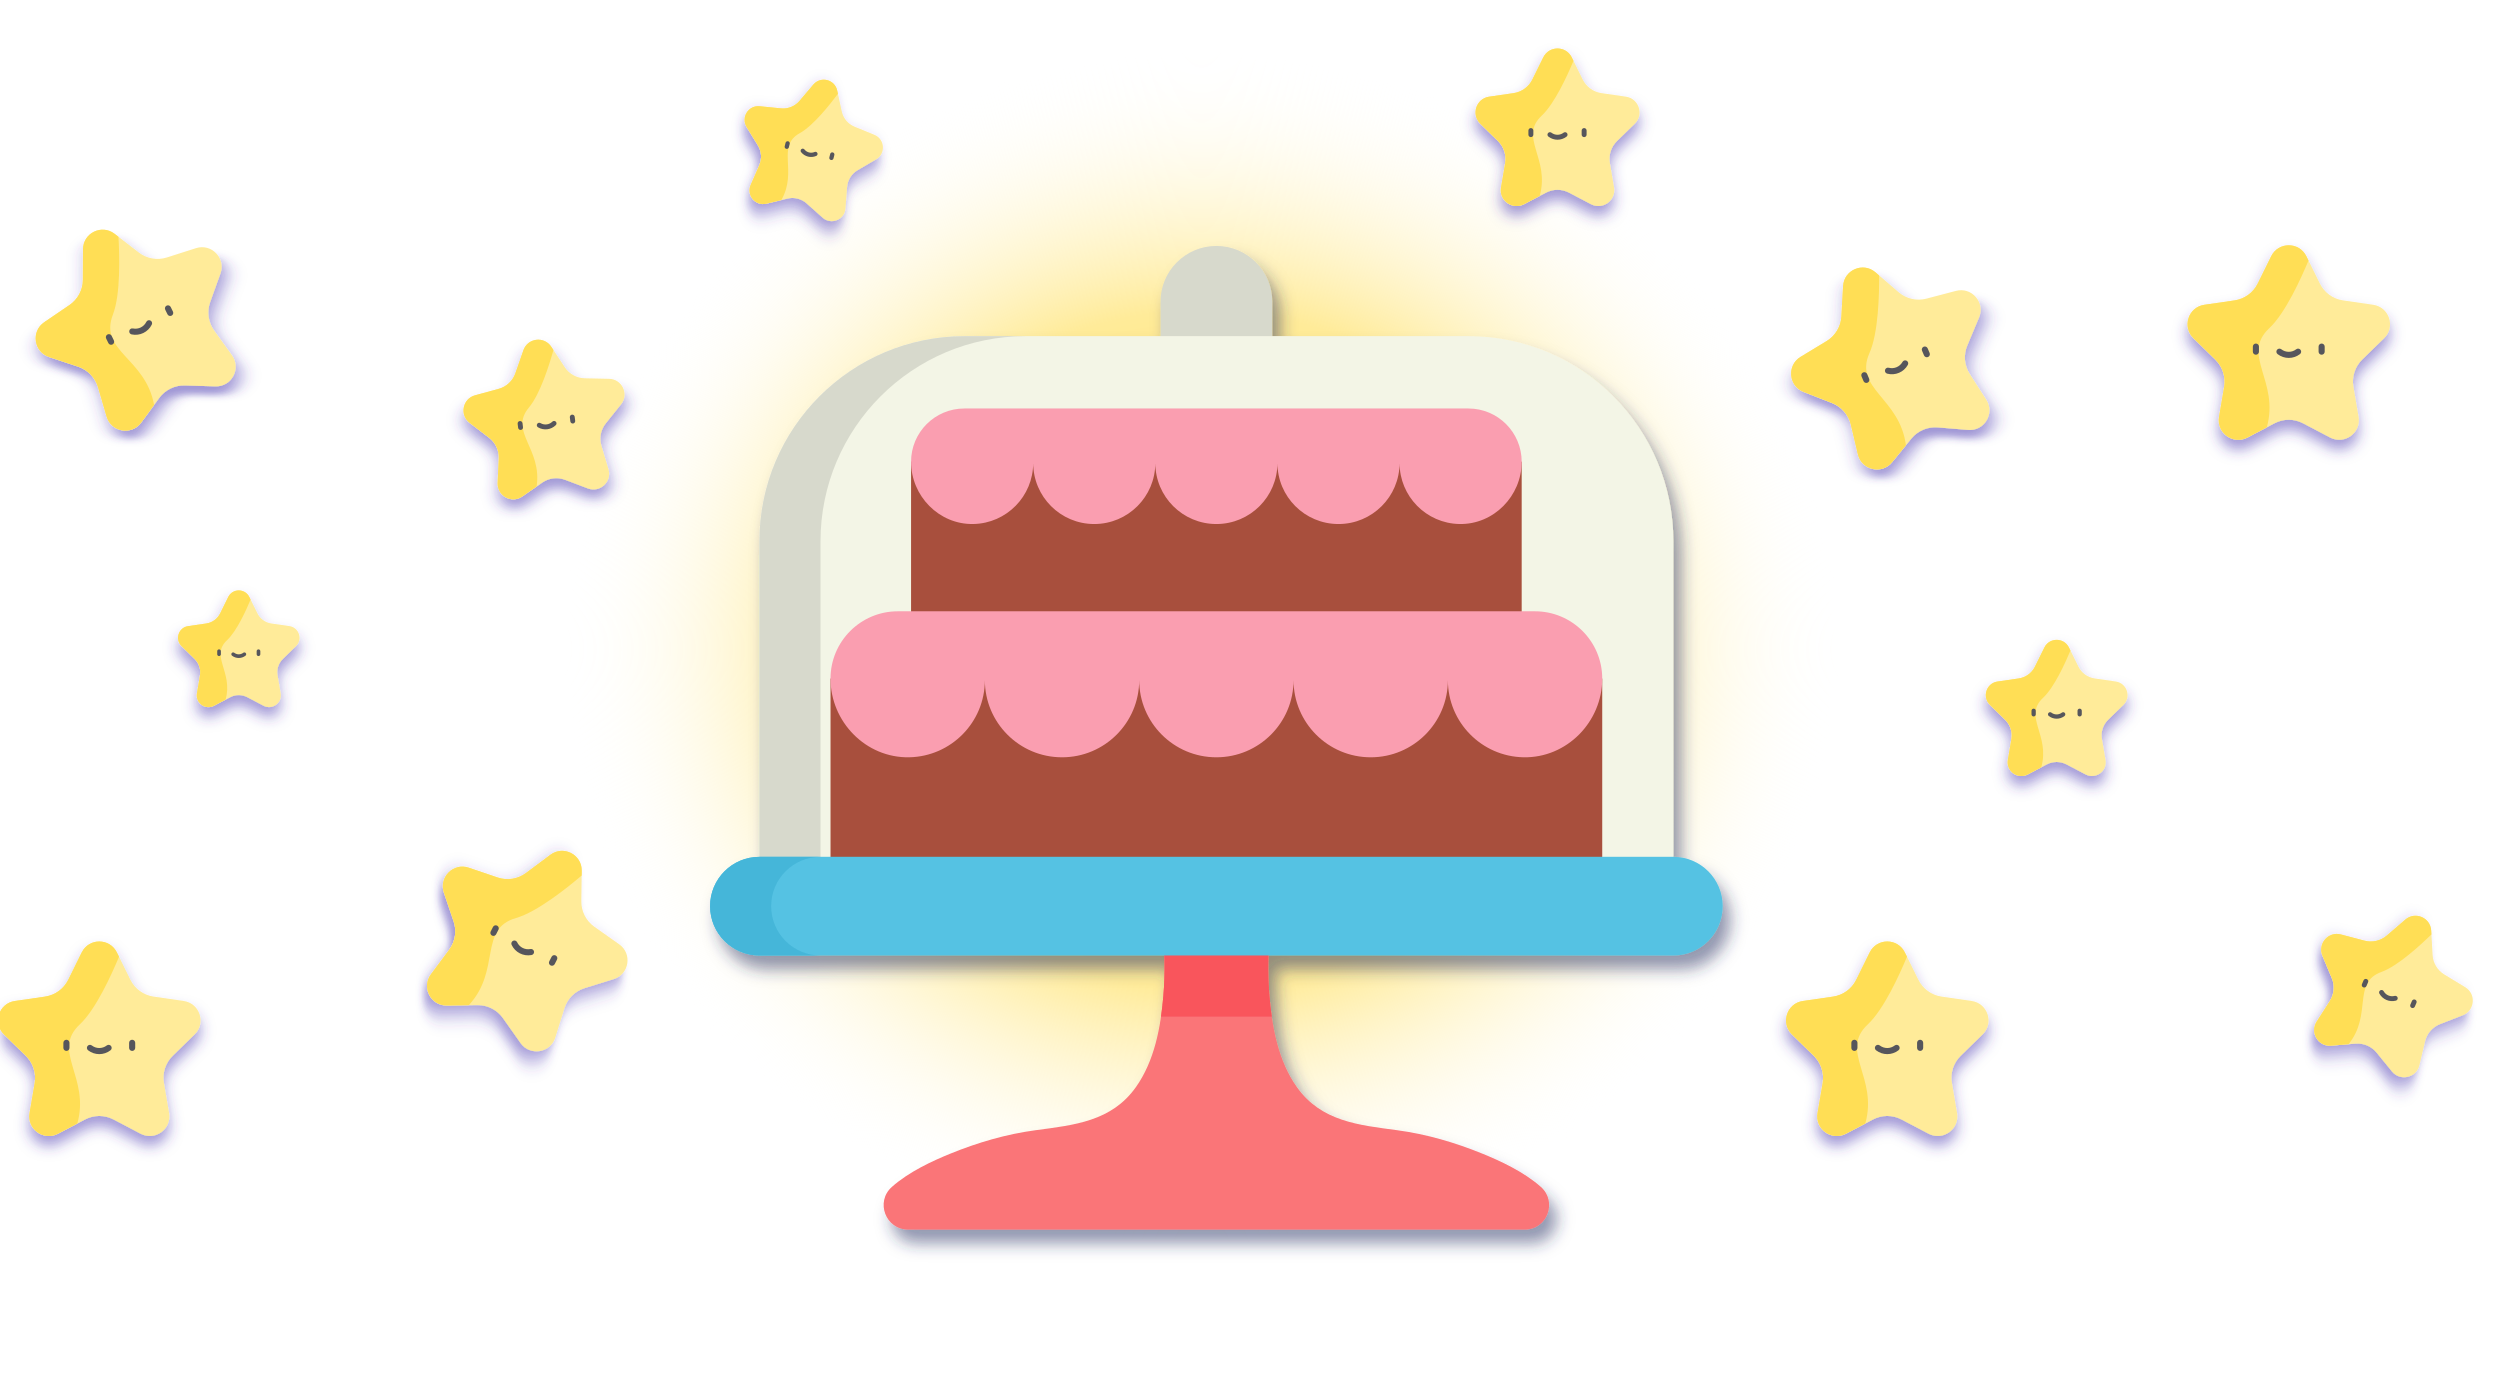
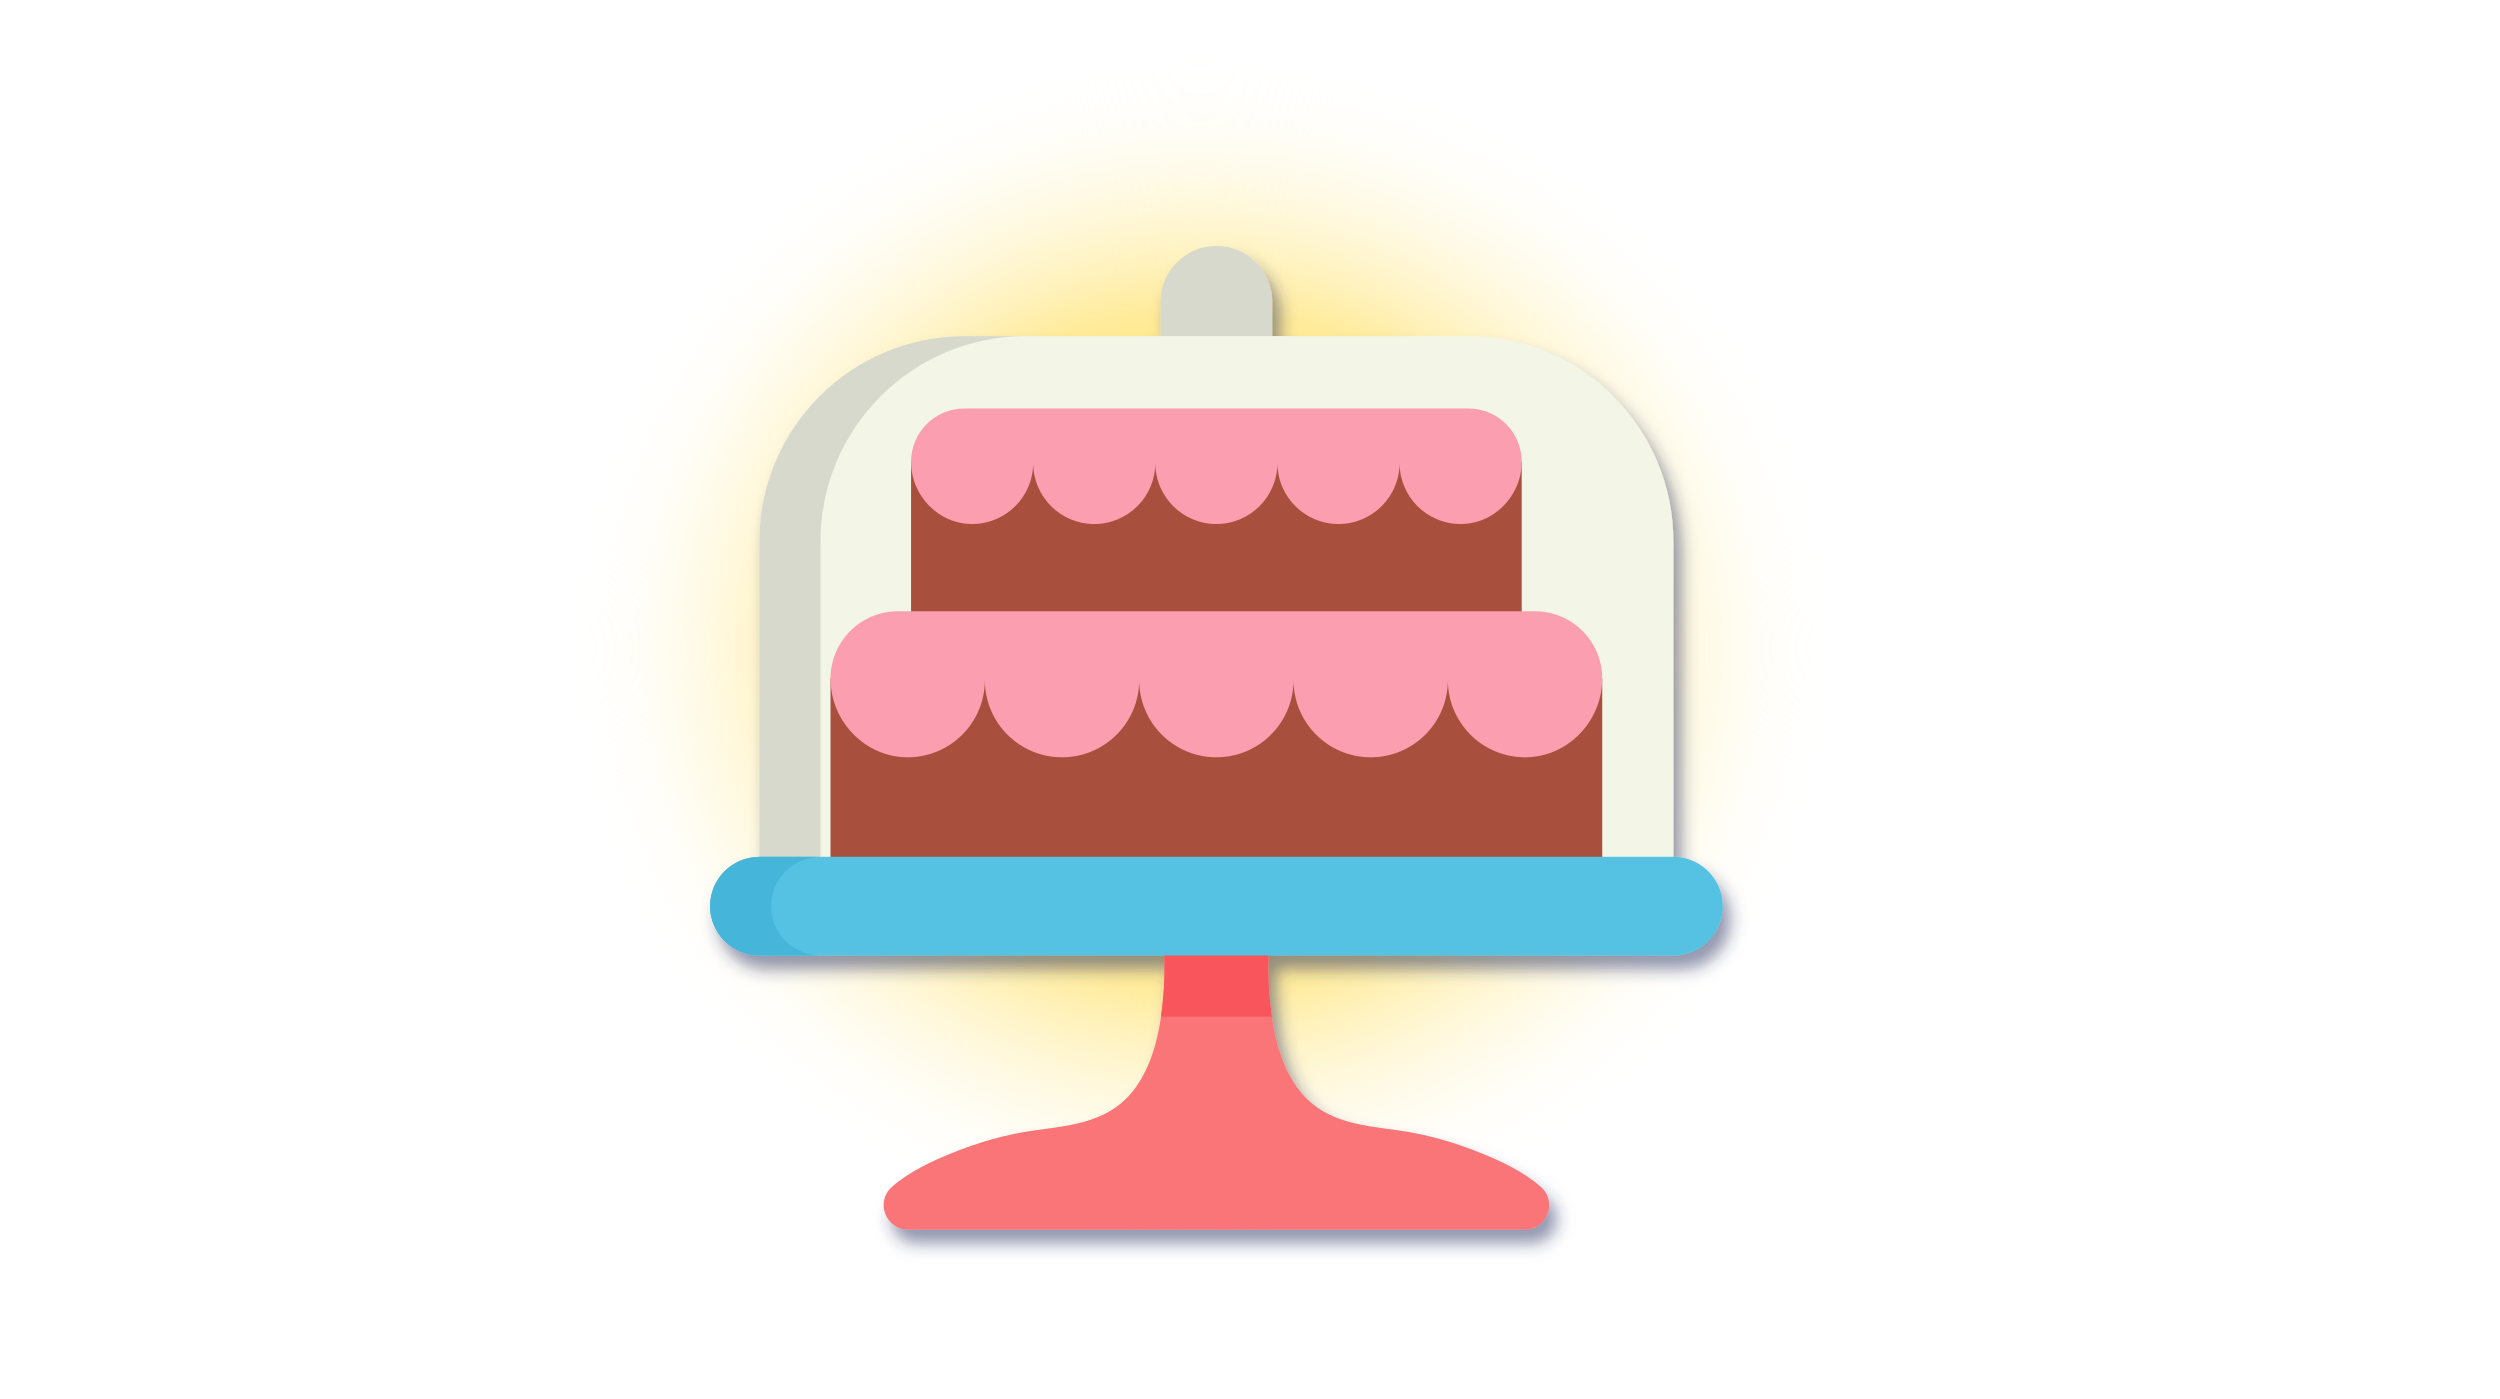
<svg xmlns="http://www.w3.org/2000/svg" width="1264px" height="707px" viewBox="0 0 1264 707" version="1.1">
  <defs>
    <radialGradient cx="50%" cy="46.346%" fx="50%" fy="46.346%" r="42.923%" gradientTransform="translate(0.5,0.463457),rotate(-90),scale(1,1.073016),translate(-0.5,-0.463457)" id="radialGradient-1">
      <stop stop-color="#FFDE55" offset="0%" />
      <stop stop-color="#FFEB99" offset="56.606%" />
      <stop stop-color="#FFFFFF" stop-opacity="0" offset="100%" />
    </radialGradient>
    <filter x="-5.8%" y="-5.9%" width="111.5%" height="111.8%" filterUnits="objectBoundingBox" id="filter-2">
      <feOffset dx="4" dy="7" in="SourceAlpha" result="shadowOffsetOuter1" />
      <feGaussianBlur stdDeviation="4" in="shadowOffsetOuter1" result="shadowBlurOuter1" />
      <feColorMatrix values="0 0 0 0 0.021   0 0 0 0 0.03   0 0 0 0 0.124  0 0 0 0.5 0" type="matrix" in="shadowBlurOuter1" result="shadowMatrixOuter1" />
-       <feMerge>
-         <feMergeNode in="shadowMatrixOuter1" />
-         <feMergeNode in="SourceGraphic" />
-       </feMerge>
-     </filter>
-     <filter x="-22.3%" y="-23.2%" width="144.7%" height="146.5%" filterUnits="objectBoundingBox" id="filter-3">
-       <feOffset dx="0" dy="5" in="SourceAlpha" result="shadowOffsetOuter1" />
-       <feGaussianBlur stdDeviation="3.5" in="shadowOffsetOuter1" result="shadowBlurOuter1" />
-       <feColorMatrix values="0 0 0 0 0.06   0 0 0 0 0.033   0 0 0 0 0.422  0 0 0 0.5 0" type="matrix" in="shadowBlurOuter1" result="shadowMatrixOuter1" />
-       <feMerge>
-         <feMergeNode in="shadowMatrixOuter1" />
-         <feMergeNode in="SourceGraphic" />
-       </feMerge>
-     </filter>
-     <filter x="-28.0%" y="-29.1%" width="156.1%" height="158.2%" filterUnits="objectBoundingBox" id="filter-4">
-       <feOffset dx="0" dy="5" in="SourceAlpha" result="shadowOffsetOuter1" />
-       <feGaussianBlur stdDeviation="3.5" in="shadowOffsetOuter1" result="shadowBlurOuter1" />
-       <feColorMatrix values="0 0 0 0 0.06   0 0 0 0 0.033   0 0 0 0 0.422  0 0 0 0.5 0" type="matrix" in="shadowBlurOuter1" result="shadowMatrixOuter1" />
-       <feMerge>
-         <feMergeNode in="shadowMatrixOuter1" />
-         <feMergeNode in="SourceGraphic" />
-       </feMerge>
-     </filter>
-     <filter x="-22.3%" y="-23.2%" width="144.7%" height="146.5%" filterUnits="objectBoundingBox" id="filter-5">
-       <feOffset dx="0" dy="5" in="SourceAlpha" result="shadowOffsetOuter1" />
-       <feGaussianBlur stdDeviation="3.5" in="shadowOffsetOuter1" result="shadowBlurOuter1" />
-       <feColorMatrix values="0 0 0 0 0.06   0 0 0 0 0.033   0 0 0 0 0.422  0 0 0 0.5 0" type="matrix" in="shadowBlurOuter1" result="shadowMatrixOuter1" />
-       <feMerge>
-         <feMergeNode in="shadowMatrixOuter1" />
-         <feMergeNode in="SourceGraphic" />
-       </feMerge>
-     </filter>
-     <filter x="-31.9%" y="-33.3%" width="163.9%" height="166.7%" filterUnits="objectBoundingBox" id="filter-6">
-       <feOffset dx="0" dy="5" in="SourceAlpha" result="shadowOffsetOuter1" />
-       <feGaussianBlur stdDeviation="3.5" in="shadowOffsetOuter1" result="shadowBlurOuter1" />
-       <feColorMatrix values="0 0 0 0 0.06   0 0 0 0 0.033   0 0 0 0 0.422  0 0 0 0.5 0" type="matrix" in="shadowBlurOuter1" result="shadowMatrixOuter1" />
-       <feMerge>
-         <feMergeNode in="shadowMatrixOuter1" />
-         <feMergeNode in="SourceGraphic" />
-       </feMerge>
-     </filter>
-     <filter x="-22.3%" y="-23.2%" width="144.7%" height="146.5%" filterUnits="objectBoundingBox" id="filter-7">
-       <feOffset dx="0" dy="5" in="SourceAlpha" result="shadowOffsetOuter1" />
-       <feGaussianBlur stdDeviation="3.5" in="shadowOffsetOuter1" result="shadowBlurOuter1" />
-       <feColorMatrix values="0 0 0 0 0.06   0 0 0 0 0.033   0 0 0 0 0.422  0 0 0 0.5 0" type="matrix" in="shadowBlurOuter1" result="shadowMatrixOuter1" />
-       <feMerge>
-         <feMergeNode in="shadowMatrixOuter1" />
-         <feMergeNode in="SourceGraphic" />
-       </feMerge>
-     </filter>
-     <filter x="-22.3%" y="-23.2%" width="144.7%" height="146.5%" filterUnits="objectBoundingBox" id="filter-8">
-       <feOffset dx="0" dy="5" in="SourceAlpha" result="shadowOffsetOuter1" />
-       <feGaussianBlur stdDeviation="3.5" in="shadowOffsetOuter1" result="shadowBlurOuter1" />
-       <feColorMatrix values="0 0 0 0 0.06   0 0 0 0 0.033   0 0 0 0 0.422  0 0 0 0.5 0" type="matrix" in="shadowBlurOuter1" result="shadowMatrixOuter1" />
-       <feMerge>
-         <feMergeNode in="shadowMatrixOuter1" />
-         <feMergeNode in="SourceGraphic" />
-       </feMerge>
-     </filter>
-     <filter x="-31.9%" y="-33.3%" width="163.9%" height="166.7%" filterUnits="objectBoundingBox" id="filter-9">
-       <feOffset dx="0" dy="5" in="SourceAlpha" result="shadowOffsetOuter1" />
-       <feGaussianBlur stdDeviation="3.5" in="shadowOffsetOuter1" result="shadowBlurOuter1" />
-       <feColorMatrix values="0 0 0 0 0.06   0 0 0 0 0.033   0 0 0 0 0.422  0 0 0 0.5 0" type="matrix" in="shadowBlurOuter1" result="shadowMatrixOuter1" />
-       <feMerge>
-         <feMergeNode in="shadowMatrixOuter1" />
-         <feMergeNode in="SourceGraphic" />
-       </feMerge>
-     </filter>
-     <filter x="-37.1%" y="-38.3%" width="174.2%" height="176.7%" filterUnits="objectBoundingBox" id="filter-10">
-       <feOffset dx="0" dy="5" in="SourceAlpha" result="shadowOffsetOuter1" />
-       <feGaussianBlur stdDeviation="3.5" in="shadowOffsetOuter1" result="shadowBlurOuter1" />
-       <feColorMatrix values="0 0 0 0 0.06   0 0 0 0 0.033   0 0 0 0 0.422  0 0 0 0.5 0" type="matrix" in="shadowBlurOuter1" result="shadowMatrixOuter1" />
-       <feMerge>
-         <feMergeNode in="shadowMatrixOuter1" />
-         <feMergeNode in="SourceGraphic" />
-       </feMerge>
-     </filter>
-     <filter x="-28.0%" y="-29.1%" width="156.1%" height="158.2%" filterUnits="objectBoundingBox" id="filter-11">
-       <feOffset dx="0" dy="5" in="SourceAlpha" result="shadowOffsetOuter1" />
-       <feGaussianBlur stdDeviation="3.5" in="shadowOffsetOuter1" result="shadowBlurOuter1" />
-       <feColorMatrix values="0 0 0 0 0.06   0 0 0 0 0.033   0 0 0 0 0.422  0 0 0 0.5 0" type="matrix" in="shadowBlurOuter1" result="shadowMatrixOuter1" />
-       <feMerge>
-         <feMergeNode in="shadowMatrixOuter1" />
-         <feMergeNode in="SourceGraphic" />
-       </feMerge>
-     </filter>
-     <filter x="-22.3%" y="-23.2%" width="144.7%" height="146.5%" filterUnits="objectBoundingBox" id="filter-12">
-       <feOffset dx="0" dy="5" in="SourceAlpha" result="shadowOffsetOuter1" />
-       <feGaussianBlur stdDeviation="3.5" in="shadowOffsetOuter1" result="shadowBlurOuter1" />
-       <feColorMatrix values="0 0 0 0 0.06   0 0 0 0 0.033   0 0 0 0 0.422  0 0 0 0.5 0" type="matrix" in="shadowBlurOuter1" result="shadowMatrixOuter1" />
-       <feMerge>
-         <feMergeNode in="shadowMatrixOuter1" />
-         <feMergeNode in="SourceGraphic" />
-       </feMerge>
-     </filter>
-     <filter x="-27.7%" y="-28.8%" width="155.4%" height="157.5%" filterUnits="objectBoundingBox" id="filter-13">
-       <feOffset dx="0" dy="5" in="SourceAlpha" result="shadowOffsetOuter1" />
-       <feGaussianBlur stdDeviation="3.5" in="shadowOffsetOuter1" result="shadowBlurOuter1" />
-       <feColorMatrix values="0 0 0 0 0.06   0 0 0 0 0.033   0 0 0 0 0.422  0 0 0 0.5 0" type="matrix" in="shadowBlurOuter1" result="shadowMatrixOuter1" />
-       <feMerge>
-         <feMergeNode in="shadowMatrixOuter1" />
-         <feMergeNode in="SourceGraphic" />
-       </feMerge>
-     </filter>
-     <filter x="-22.3%" y="-23.2%" width="144.7%" height="146.5%" filterUnits="objectBoundingBox" id="filter-14">
-       <feOffset dx="0" dy="5" in="SourceAlpha" result="shadowOffsetOuter1" />
-       <feGaussianBlur stdDeviation="3.5" in="shadowOffsetOuter1" result="shadowBlurOuter1" />
-       <feColorMatrix values="0 0 0 0 0.06   0 0 0 0 0.033   0 0 0 0 0.422  0 0 0 0.5 0" type="matrix" in="shadowBlurOuter1" result="shadowMatrixOuter1" />
      <feMerge>
        <feMergeNode in="shadowMatrixOuter1" />
        <feMergeNode in="SourceGraphic" />
      </feMerge>
    </filter>
  </defs>
  <g id="Page-1" stroke="none" stroke-width="1" fill="none" fill-rule="evenodd">
    <g id="winner-3" transform="translate(-1, 0.5)">
      <circle id="Oval" fill="url(#radialGradient-1)" cx="608.5" cy="353.5" r="353.5" />
      <g id="021-cake" filter="url(#filter-2)" transform="translate(360, 123.5)" fill-rule="nonzero">
        <path d="M256,0.347 C240.39,0.347 227.736,13.002 227.736,28.611 L227.736,64.799 L284.264,64.799 L284.264,28.611 C284.264,13.002 271.61,0.347 256,0.347 Z" id="Path" fill="#D7D9CC" />
        <path d="M383.269,45.955 L128.731,45.955 C71.409,45.955 24.939,92.424 24.939,149.747 L24.939,309.215 L60.91,334.156 L451.088,334.156 L487.059,309.215 L487.059,149.747 C487.059,92.425 440.591,45.955 383.269,45.955 Z" id="Path" fill="#F3F5E6" />
        <path d="M55.846,149.747 C55.846,92.425 102.315,45.956 159.638,45.956 L128.733,45.956 C71.411,45.956 24.941,92.424 24.941,149.747 L24.941,309.215 L60.912,334.155 L91.817,334.155 L55.846,309.215 L55.846,149.747 Z" id="Path" fill="#D7D9CC" />
        <path d="M420.084,476.115 C411.41,468.397 399.451,462.937 390.687,459.359 C376.754,453.67 362.229,449.412 347.303,447.418 C327.84,444.819 309.032,442.954 296.781,425.769 C287.288,412.453 284.149,395.386 282.806,379.414 C280.909,356.868 283.809,334.158 287.778,311.987 L224.226,311.987 C228.194,334.159 231.094,356.869 229.198,379.414 C227.855,395.386 224.715,412.453 215.223,425.769 C202.972,442.954 184.164,444.819 164.701,447.418 C149.774,449.411 135.25,453.67 121.316,459.359 C112.552,462.937 100.593,468.397 91.919,476.115 C83.454,483.647 88.788,497.653 100.119,497.653 L411.887,497.653 C423.215,497.653 428.549,483.646 420.084,476.115 Z" id="Path" fill="#FA7578" />
        <polygon id="Path" fill="#A8503C" points="101.634 109.465 101.634 218.321 410.366 218.321 410.366 109.465 369.583 98.323 135.401 98.323" />
        <path d="M383.435,82.535 L128.565,82.535 C113.691,82.535 101.634,94.592 101.634,109.466 L101.634,109.466 C101.634,126.777 115.801,141.275 133.109,140.943 C149.882,140.623 163.38,126.925 163.38,110.076 C163.38,127.127 177.202,140.949 194.253,140.949 C211.304,140.949 225.126,127.127 225.126,110.076 C225.126,127.127 238.948,140.949 255.999,140.949 C273.05,140.949 286.873,127.127 286.873,110.076 C286.873,127.127 300.695,140.949 317.747,140.949 C334.798,140.949 348.62,127.127 348.62,110.076 C348.62,126.926 362.118,140.623 378.891,140.943 C396.199,141.274 410.366,126.777 410.366,109.466 L410.366,109.466 C410.366,94.592 398.309,82.535 383.435,82.535 Z" id="Path" fill="#FA9EB0" />
        <polygon id="Path" fill="#A8503C" points="60.912 219.102 60.912 334.155 451.088 334.155 451.088 219.102 399.545 205.02 103.587 205.02" />
        <path d="M417.054,185.067 L94.946,185.067 C76.149,185.067 60.911,200.305 60.911,219.102 L60.911,219.102 C60.911,240.98 78.816,259.302 100.689,258.883 C121.887,258.477 138.946,241.167 138.946,219.872 C138.946,241.421 156.415,258.89 177.964,258.89 C199.513,258.89 216.982,241.421 216.982,219.872 C216.982,241.421 234.451,258.89 256,258.89 C277.549,258.89 295.018,241.421 295.018,219.872 C295.018,241.421 312.487,258.89 334.036,258.89 C355.585,258.89 373.054,241.421 373.054,219.872 C373.054,241.167 390.113,258.477 411.311,258.883 C433.185,259.301 451.089,240.979 451.089,219.102 L451.089,219.102 C451.089,200.305 435.851,185.067 417.054,185.067 Z" id="Path" fill="#FA9EB0" />
        <path d="M224.224,311.986 C228.192,334.158 231.092,356.868 229.196,379.413 C228.902,382.907 228.514,386.452 228.001,390 L284,390 C283.487,386.452 283.099,382.906 282.805,379.413 C280.908,356.867 283.808,334.157 287.777,311.986 L224.224,311.986 Z" id="Path" fill="#F9545B" />
        <path d="M487.059,309.215 L24.941,309.215 C11.166,309.215 0,320.381 0,334.155 L0,334.155 C0,347.93 11.166,359.096 24.941,359.096 L487.06,359.096 C500.835,359.096 512.001,347.93 512.001,334.155 L512.001,334.155 C512.001,320.381 500.834,309.215 487.059,309.215 Z" id="Path" fill="#55C2E3" />
        <path d="M30.905,334.155 L30.905,334.155 C30.905,320.38 42.071,309.215 55.846,309.215 L24.941,309.215 C11.166,309.215 0,320.381 0,334.155 L0,334.155 C0,347.93 11.166,359.096 24.941,359.096 L55.846,359.096 C42.072,359.095 30.905,347.929 30.905,334.155 Z" id="Path" fill="#45B6D9" />
      </g>
-       <g id="Group-2" transform="translate(0, 24)" fill-rule="nonzero">
-         <g id="star" filter="url(#filter-3)" transform="translate(267.5, 451) rotate(27) translate(-267.5, -451) translate(216, 401.5)">
-           <path d="M60.093,5.528 L66.923,19.367 C69.188,23.955 73.563,27.134 78.627,27.87 L93.898,30.089 C102.033,31.271 105.28,41.267 99.395,47.005 L88.344,57.777 C84.68,61.348 83.009,66.492 83.873,71.534 L86.482,86.745 C87.872,94.846 79.369,101.024 72.093,97.199 L58.434,90.018 C53.905,87.637 48.495,87.637 43.968,90.018 L30.308,97.199 C23.032,101.024 14.529,94.846 15.919,86.745 L18.527,71.534 C19.392,66.492 17.72,61.348 14.057,57.777 L3.006,47.005 C-2.88,41.267 0.368,31.271 8.502,30.089 L23.774,27.87 C28.837,27.134 33.213,23.955 35.477,19.367 L42.307,5.528 C45.945,-1.842 56.455,-1.842 60.093,5.528 Z" id="Path" fill="#FFEB99" />
-           <path d="M41.377,41.906 C49.488,34.355 57.565,16.419 61.174,7.718 L60.093,5.528 C56.455,-1.842 45.945,-1.842 42.307,5.528 L35.477,19.367 C33.213,23.955 28.837,27.134 23.774,27.87 L8.502,30.089 C0.368,31.271 -2.88,41.267 3.005,47.005 L14.057,57.777 C17.72,61.348 19.391,66.492 18.527,71.534 L15.918,86.745 C14.528,94.846 23.032,101.024 30.307,97.199 L40.096,92.052 C46.666,68.723 26.819,55.46 41.377,41.906 Z" id="Path" fill="#FFDE55" />
-           <g id="Group" transform="translate(33, 49.6)" fill="#57565C">
-             <path d="M34.819,5.752 C33.965,5.752 33.273,5.061 33.273,4.207 L33.273,1.642 C33.273,0.788 33.965,0.097 34.819,0.097 C35.672,0.097 36.364,0.788 36.364,1.642 L36.364,4.207 C36.364,5.061 35.672,5.752 34.819,5.752 Z" id="Path" />
-             <path d="M1.582,5.752 C0.728,5.752 0.037,5.061 0.037,4.207 L0.037,1.642 C0.037,0.788 0.728,0.097 1.582,0.097 C2.436,0.097 3.127,0.788 3.127,1.642 L3.127,4.207 C3.127,5.061 2.436,5.752 1.582,5.752 Z" id="Path" />
-             <path d="M18.2,7.37 C16.2,7.37 14.2,6.723 12.531,5.429 C11.857,4.906 11.734,3.935 12.258,3.261 C12.78,2.586 13.752,2.464 14.426,2.987 C16.648,4.711 19.752,4.711 21.975,2.987 C22.648,2.464 23.62,2.586 24.143,3.261 C24.666,3.935 24.543,4.905 23.869,5.429 C22.2,6.723 20.2,7.37 18.2,7.37 L18.2,7.37 Z" id="Path" />
-           </g>
-         </g>
-         <g id="star" filter="url(#filter-4)" transform="translate(277, 186.5) rotate(-7) translate(-277, -186.5) translate(236, 147)">
-           <path d="M48.074,4.423 L53.539,15.494 C55.35,19.164 58.851,21.707 62.901,22.296 L75.119,24.071 C81.626,25.017 84.224,33.014 79.516,37.604 L70.675,46.221 C67.744,49.078 66.407,53.194 67.099,57.227 L69.186,69.396 C70.297,75.877 63.495,80.819 57.674,77.759 L46.747,72.014 C43.124,70.109 38.796,70.109 35.174,72.014 L24.246,77.759 C18.426,80.819 11.623,75.877 12.735,69.396 L14.822,57.227 C15.514,53.194 14.176,49.078 11.246,46.221 L2.405,37.604 C-2.304,33.014 0.294,25.017 6.802,24.071 L19.019,22.296 C23.069,21.707 26.571,19.164 28.382,15.494 L33.846,4.423 C36.756,-1.474 45.164,-1.474 48.074,4.423 Z" id="Path" fill="#FFEB99" />
-           <path d="M33.102,33.525 C39.591,27.484 46.052,13.135 48.939,6.174 L48.074,4.423 C45.164,-1.474 36.756,-1.474 33.846,4.423 L28.382,15.494 C26.571,19.164 23.069,21.707 19.019,22.296 L6.802,24.071 C0.294,25.017 -2.304,33.014 2.404,37.604 L11.246,46.221 C14.176,49.078 15.513,53.194 14.821,57.227 L12.734,69.396 C11.623,75.877 18.426,80.819 24.246,77.759 L32.077,73.642 C37.333,54.978 21.455,44.368 33.102,33.525 Z" id="Path" fill="#FFDE55" />
-           <g id="Group" transform="translate(26.4, 39.68)" fill="#57565C">
-             <path d="M27.855,4.602 C27.172,4.602 26.619,4.049 26.619,3.366 L26.619,1.314 C26.619,0.631 27.172,0.077 27.855,0.077 C28.538,0.077 29.091,0.631 29.091,1.314 L29.091,3.366 C29.091,4.049 28.538,4.602 27.855,4.602 Z" id="Path" />
-             <path d="M1.266,4.602 C0.583,4.602 0.029,4.049 0.029,3.366 L0.029,1.314 C0.029,0.631 0.583,0.077 1.266,0.077 C1.949,0.077 2.502,0.631 2.502,1.314 L2.502,3.366 C2.502,4.049 1.949,4.602 1.266,4.602 Z" id="Path" />
-             <path d="M14.56,5.896 C12.96,5.896 11.36,5.379 10.025,4.343 C9.486,3.925 9.387,3.148 9.806,2.609 C10.224,2.069 11.001,1.971 11.541,2.389 C13.318,3.769 15.802,3.769 17.58,2.389 C18.119,1.971 18.896,2.069 19.314,2.609 C19.733,3.148 19.634,3.924 19.095,4.343 C17.76,5.379 16.16,5.896 14.56,5.896 L14.56,5.896 Z" id="Path" />
-           </g>
-         </g>
-         <g id="star" filter="url(#filter-5)" transform="translate(904, 451.5)">
-           <path d="M60.093,5.528 L66.923,19.367 C69.188,23.955 73.563,27.134 78.627,27.87 L93.898,30.089 C102.033,31.271 105.28,41.267 99.395,47.005 L88.344,57.777 C84.68,61.348 83.009,66.492 83.873,71.534 L86.482,86.745 C87.872,94.846 79.369,101.024 72.093,97.199 L58.434,90.018 C53.905,87.637 48.495,87.637 43.968,90.018 L30.308,97.199 C23.032,101.024 14.529,94.846 15.919,86.745 L18.527,71.534 C19.392,66.492 17.72,61.348 14.057,57.777 L3.006,47.005 C-2.88,41.267 0.368,31.271 8.502,30.089 L23.774,27.87 C28.837,27.134 33.213,23.955 35.477,19.367 L42.307,5.528 C45.945,-1.842 56.455,-1.842 60.093,5.528 Z" id="Path" fill="#FFEB99" />
-           <path d="M41.377,41.906 C49.488,34.355 57.565,16.419 61.174,7.718 L60.093,5.528 C56.455,-1.842 45.945,-1.842 42.307,5.528 L35.477,19.367 C33.213,23.955 28.837,27.134 23.774,27.87 L8.502,30.089 C0.368,31.271 -2.88,41.267 3.005,47.005 L14.057,57.777 C17.72,61.348 19.391,66.492 18.527,71.534 L15.918,86.745 C14.528,94.846 23.032,101.024 30.307,97.199 L40.096,92.052 C46.666,68.723 26.819,55.46 41.377,41.906 Z" id="Path" fill="#FFDE55" />
-           <g id="Group" transform="translate(33, 49.6)" fill="#57565C">
-             <path d="M34.819,5.752 C33.965,5.752 33.273,5.061 33.273,4.207 L33.273,1.642 C33.273,0.788 33.965,0.097 34.819,0.097 C35.672,0.097 36.364,0.788 36.364,1.642 L36.364,4.207 C36.364,5.061 35.672,5.752 34.819,5.752 Z" id="Path" />
-             <path d="M1.582,5.752 C0.728,5.752 0.037,5.061 0.037,4.207 L0.037,1.642 C0.037,0.788 0.728,0.097 1.582,0.097 C2.436,0.097 3.127,0.788 3.127,1.642 L3.127,4.207 C3.127,5.061 2.436,5.752 1.582,5.752 Z" id="Path" />
-             <path d="M18.2,7.37 C16.2,7.37 14.2,6.723 12.531,5.429 C11.857,4.906 11.734,3.935 12.258,3.261 C12.78,2.586 13.752,2.464 14.426,2.987 C16.648,4.711 19.752,4.711 21.975,2.987 C22.648,2.464 23.62,2.586 24.143,3.261 C24.666,3.935 24.543,4.905 23.869,5.429 C22.2,6.723 20.2,7.37 18.2,7.37 L18.2,7.37 Z" id="Path" />
-           </g>
-         </g>
-         <g id="star" filter="url(#filter-6)" transform="translate(1005, 299)">
-           <path d="M42.065,3.87 L46.846,13.557 C48.431,16.768 51.494,18.994 55.039,19.509 L65.729,21.062 C71.423,21.89 73.696,28.887 69.576,32.903 L61.841,40.444 C59.276,42.943 58.106,46.545 58.711,50.074 L60.537,60.721 C61.51,66.392 55.558,70.717 50.465,68.039 L40.904,63.013 C37.734,61.346 33.947,61.346 30.778,63.013 L21.215,68.039 C16.122,70.717 10.17,66.392 11.143,60.721 L12.969,50.074 C13.575,46.545 12.404,42.943 9.84,40.444 L2.104,32.903 C-2.016,28.887 0.258,21.89 5.952,21.062 L16.642,19.509 C20.186,18.994 23.249,16.768 24.834,13.557 L29.615,3.87 C32.161,-1.29 39.519,-1.29 42.065,3.87 Z" id="Path" fill="#FFEB99" />
-           <path d="M28.964,29.334 C34.642,24.049 40.295,11.493 42.822,5.403 L42.065,3.87 C39.519,-1.29 32.161,-1.29 29.615,3.87 L24.834,13.557 C23.249,16.768 20.186,18.994 16.642,19.509 L5.952,21.062 C0.258,21.89 -2.016,28.887 2.104,32.903 L9.84,40.444 C12.404,42.943 13.574,46.545 12.969,50.074 L11.143,60.721 C10.17,66.392 16.122,70.717 21.215,68.039 L28.067,64.437 C32.666,48.106 18.773,38.822 28.964,29.334 Z" id="Path" fill="#FFDE55" />
-           <g id="Group" transform="translate(23.1, 34.72)" fill="#57565C">
-             <path d="M24.373,4.027 C23.775,4.027 23.291,3.543 23.291,2.945 L23.291,1.15 C23.291,0.552 23.775,0.068 24.373,0.068 C24.97,0.068 25.455,0.552 25.455,1.15 L25.455,2.945 C25.455,3.543 24.97,4.027 24.373,4.027 Z" id="Path" />
-             <path d="M1.107,4.027 C0.51,4.027 0.026,3.543 0.026,2.945 L0.026,1.15 C0.026,0.552 0.51,0.068 1.107,0.068 C1.705,0.068 2.189,0.552 2.189,1.15 L2.189,2.945 C2.189,3.543 1.705,4.027 1.107,4.027 Z" id="Path" />
-             <path d="M12.74,5.159 C11.34,5.159 9.94,4.706 8.772,3.8 C8.3,3.434 8.214,2.755 8.58,2.283 C8.946,1.81 9.626,1.725 10.098,2.091 C11.653,3.298 13.827,3.298 15.383,2.091 C15.854,1.725 16.534,1.81 16.9,2.283 C17.266,2.755 17.18,3.434 16.708,3.8 C15.54,4.706 14.14,5.159 12.74,5.159 L12.74,5.159 Z" id="Path" />
-           </g>
-         </g>
-         <g id="star" filter="url(#filter-7)" transform="translate(1107, 99.5)">
-           <path d="M60.093,5.528 L66.923,19.367 C69.188,23.955 73.563,27.134 78.627,27.87 L93.898,30.089 C102.033,31.271 105.28,41.267 99.395,47.005 L88.344,57.777 C84.68,61.348 83.009,66.492 83.873,71.534 L86.482,86.745 C87.872,94.846 79.369,101.024 72.093,97.199 L58.434,90.018 C53.905,87.637 48.495,87.637 43.968,90.018 L30.308,97.199 C23.032,101.024 14.529,94.846 15.919,86.745 L18.527,71.534 C19.392,66.492 17.72,61.348 14.057,57.777 L3.006,47.005 C-2.88,41.267 0.368,31.271 8.502,30.089 L23.774,27.87 C28.837,27.134 33.213,23.955 35.477,19.367 L42.307,5.528 C45.945,-1.842 56.455,-1.842 60.093,5.528 Z" id="Path" fill="#FFEB99" />
-           <path d="M41.377,41.906 C49.488,34.355 57.565,16.419 61.174,7.718 L60.093,5.528 C56.455,-1.842 45.945,-1.842 42.307,5.528 L35.477,19.367 C33.213,23.955 28.837,27.134 23.774,27.87 L8.502,30.089 C0.368,31.271 -2.88,41.267 3.005,47.005 L14.057,57.777 C17.72,61.348 19.391,66.492 18.527,71.534 L15.918,86.745 C14.528,94.846 23.032,101.024 30.307,97.199 L40.096,92.052 C46.666,68.723 26.819,55.46 41.377,41.906 Z" id="Path" fill="#FFDE55" />
-           <g id="Group" transform="translate(33, 49.6)" fill="#57565C">
-             <path d="M34.819,5.752 C33.965,5.752 33.273,5.061 33.273,4.207 L33.273,1.642 C33.273,0.788 33.965,0.097 34.819,0.097 C35.672,0.097 36.364,0.788 36.364,1.642 L36.364,4.207 C36.364,5.061 35.672,5.752 34.819,5.752 Z" id="Path" />
-             <path d="M1.582,5.752 C0.728,5.752 0.037,5.061 0.037,4.207 L0.037,1.642 C0.037,0.788 0.728,0.097 1.582,0.097 C2.436,0.097 3.127,0.788 3.127,1.642 L3.127,4.207 C3.127,5.061 2.436,5.752 1.582,5.752 Z" id="Path" />
-             <path d="M18.2,7.37 C16.2,7.37 14.2,6.723 12.531,5.429 C11.857,4.906 11.734,3.935 12.258,3.261 C12.78,2.586 13.752,2.464 14.426,2.987 C16.648,4.711 19.752,4.711 21.975,2.987 C22.648,2.464 23.62,2.586 24.143,3.261 C24.666,3.935 24.543,4.905 23.869,5.429 C22.2,6.723 20.2,7.37 18.2,7.37 L18.2,7.37 Z" id="Path" />
-           </g>
-         </g>
-         <g id="star" filter="url(#filter-8)" transform="translate(70.5, 137) rotate(-26) translate(-70.5, -137) translate(19, 87.5)">
-           <path d="M60.093,5.528 L66.923,19.367 C69.188,23.955 73.563,27.134 78.627,27.87 L93.898,30.089 C102.033,31.271 105.28,41.267 99.395,47.005 L88.344,57.777 C84.68,61.348 83.009,66.492 83.873,71.534 L86.482,86.745 C87.872,94.846 79.369,101.024 72.093,97.199 L58.434,90.018 C53.905,87.637 48.495,87.637 43.968,90.018 L30.308,97.199 C23.032,101.024 14.529,94.846 15.919,86.745 L18.527,71.534 C19.392,66.492 17.72,61.348 14.057,57.777 L3.006,47.005 C-2.88,41.267 0.368,31.271 8.502,30.089 L23.774,27.87 C28.837,27.134 33.213,23.955 35.477,19.367 L42.307,5.528 C45.945,-1.842 56.455,-1.842 60.093,5.528 Z" id="Path" fill="#FFEB99" />
-           <path d="M41.377,41.906 C49.488,34.355 57.565,16.419 61.174,7.718 L60.093,5.528 C56.455,-1.842 45.945,-1.842 42.307,5.528 L35.477,19.367 C33.213,23.955 28.837,27.134 23.774,27.87 L8.502,30.089 C0.368,31.271 -2.88,41.267 3.005,47.005 L14.057,57.777 C17.72,61.348 19.391,66.492 18.527,71.534 L15.918,86.745 C14.528,94.846 23.032,101.024 30.307,97.199 L40.096,92.052 C46.666,68.723 26.819,55.46 41.377,41.906 Z" id="Path" fill="#FFDE55" />
-           <g id="Group" transform="translate(33, 49.6)" fill="#57565C">
-             <path d="M34.819,5.752 C33.965,5.752 33.273,5.061 33.273,4.207 L33.273,1.642 C33.273,0.788 33.965,0.097 34.819,0.097 C35.672,0.097 36.364,0.788 36.364,1.642 L36.364,4.207 C36.364,5.061 35.672,5.752 34.819,5.752 Z" id="Path" />
-             <path d="M1.582,5.752 C0.728,5.752 0.037,5.061 0.037,4.207 L0.037,1.642 C0.037,0.788 0.728,0.097 1.582,0.097 C2.436,0.097 3.127,0.788 3.127,1.642 L3.127,4.207 C3.127,5.061 2.436,5.752 1.582,5.752 Z" id="Path" />
-             <path d="M18.2,7.37 C16.2,7.37 14.2,6.723 12.531,5.429 C11.857,4.906 11.734,3.935 12.258,3.261 C12.78,2.586 13.752,2.464 14.426,2.987 C16.648,4.711 19.752,4.711 21.975,2.987 C22.648,2.464 23.62,2.586 24.143,3.261 C24.666,3.935 24.543,4.905 23.869,5.429 C22.2,6.723 20.2,7.37 18.2,7.37 L18.2,7.37 Z" id="Path" />
-           </g>
-         </g>
-         <g id="star" filter="url(#filter-9)" transform="translate(411, 49.5) rotate(14) translate(-411, -49.5) translate(375, 15)">
-           <path d="M42.065,3.87 L46.846,13.557 C48.431,16.768 51.494,18.994 55.039,19.509 L65.729,21.062 C71.423,21.89 73.696,28.887 69.576,32.903 L61.841,40.444 C59.276,42.943 58.106,46.545 58.711,50.074 L60.537,60.721 C61.51,66.392 55.558,70.717 50.465,68.039 L40.904,63.013 C37.734,61.346 33.947,61.346 30.778,63.013 L21.215,68.039 C16.122,70.717 10.17,66.392 11.143,60.721 L12.969,50.074 C13.575,46.545 12.404,42.943 9.84,40.444 L2.104,32.903 C-2.016,28.887 0.258,21.89 5.952,21.062 L16.642,19.509 C20.186,18.994 23.249,16.768 24.834,13.557 L29.615,3.87 C32.161,-1.29 39.519,-1.29 42.065,3.87 Z" id="Path" fill="#FFEB99" />
-           <path d="M28.964,29.334 C34.642,24.049 40.295,11.493 42.822,5.403 L42.065,3.87 C39.519,-1.29 32.161,-1.29 29.615,3.87 L24.834,13.557 C23.249,16.768 20.186,18.994 16.642,19.509 L5.952,21.062 C0.258,21.89 -2.016,28.887 2.104,32.903 L9.84,40.444 C12.404,42.943 13.574,46.545 12.969,50.074 L11.143,60.721 C10.17,66.392 16.122,70.717 21.215,68.039 L28.067,64.437 C32.666,48.106 18.773,38.822 28.964,29.334 Z" id="Path" fill="#FFDE55" />
-           <g id="Group" transform="translate(23.1, 34.72)" fill="#57565C">
-             <path d="M24.373,4.027 C23.775,4.027 23.291,3.543 23.291,2.945 L23.291,1.15 C23.291,0.552 23.775,0.068 24.373,0.068 C24.97,0.068 25.455,0.552 25.455,1.15 L25.455,2.945 C25.455,3.543 24.97,4.027 24.373,4.027 Z" id="Path" />
-             <path d="M1.107,4.027 C0.51,4.027 0.026,3.543 0.026,2.945 L0.026,1.15 C0.026,0.552 0.51,0.068 1.107,0.068 C1.705,0.068 2.189,0.552 2.189,1.15 L2.189,2.945 C2.189,3.543 1.705,4.027 1.107,4.027 Z" id="Path" />
-             <path d="M12.74,5.159 C11.34,5.159 9.94,4.706 8.772,3.8 C8.3,3.434 8.214,2.755 8.58,2.283 C8.946,1.81 9.626,1.725 10.098,2.091 C11.653,3.298 13.827,3.298 15.383,2.091 C15.854,1.725 16.534,1.81 16.9,2.283 C17.266,2.755 17.18,3.434 16.708,3.8 C15.54,4.706 14.14,5.159 12.74,5.159 L12.74,5.159 Z" id="Path" />
-           </g>
-         </g>
-         <g id="star" filter="url(#filter-10)" transform="translate(91, 274)">
-           <path d="M36.056,3.317 L40.154,11.62 C41.513,14.373 44.138,16.281 47.176,16.722 L56.339,18.053 C61.22,18.763 63.168,24.76 59.637,28.203 L53.006,34.666 C50.808,36.809 49.805,39.895 50.324,42.921 L51.889,52.047 C52.723,56.908 47.621,60.615 43.256,58.32 L35.06,54.011 C32.343,52.582 29.097,52.582 26.381,54.011 L18.185,58.32 C13.819,60.615 8.717,56.908 9.551,52.047 L11.116,42.921 C11.635,39.895 10.632,36.809 8.434,34.666 L1.804,28.203 C-1.728,24.76 0.221,18.763 5.101,18.053 L14.265,16.722 C17.302,16.281 19.928,14.373 21.286,11.62 L25.384,3.317 C27.567,-1.105 33.873,-1.105 36.056,3.317 Z" id="Path" fill="#FFEB99" />
-           <path d="M24.826,25.144 C29.693,20.613 34.539,9.851 36.705,4.631 L36.056,3.317 C33.873,-1.105 27.567,-1.105 25.384,3.317 L21.286,11.62 C19.928,14.373 17.302,16.281 14.265,16.722 L5.101,18.053 C0.221,18.763 -1.728,24.76 1.803,28.203 L8.434,34.666 C10.632,36.809 11.635,39.895 11.116,42.921 L9.551,52.047 C8.717,56.908 13.819,60.615 18.184,58.32 L24.058,55.231 C27.999,41.234 16.091,33.276 24.826,25.144 Z" id="Path" fill="#FFDE55" />
-           <g id="Group" transform="translate(19.8, 29.76)" fill="#57565C">
-             <path d="M20.891,3.451 C20.379,3.451 19.964,3.037 19.964,2.524 L19.964,0.985 C19.964,0.473 20.379,0.058 20.891,0.058 C21.403,0.058 21.818,0.473 21.818,0.985 L21.818,2.524 C21.818,3.037 21.403,3.451 20.891,3.451 Z" id="Path" />
-             <path d="M0.949,3.451 C0.437,3.451 0.022,3.037 0.022,2.524 L0.022,0.985 C0.022,0.473 0.437,0.058 0.949,0.058 C1.462,0.058 1.876,0.473 1.876,0.985 L1.876,2.524 C1.876,3.037 1.462,3.451 0.949,3.451 Z" id="Path" />
-             <path d="M10.92,4.422 C9.72,4.422 8.52,4.034 7.519,3.257 C7.114,2.944 7.041,2.361 7.355,1.957 C7.668,1.552 8.251,1.478 8.655,1.792 C9.989,2.827 11.851,2.827 13.185,1.792 C13.589,1.478 14.172,1.552 14.486,1.957 C14.799,2.361 14.726,2.943 14.321,3.257 C13.32,4.034 12.12,4.422 10.92,4.422 L10.92,4.422 Z" id="Path" />
-           </g>
-         </g>
-         <g id="star" filter="url(#filter-11)" transform="translate(1210, 475.5) rotate(23) translate(-1210, -475.5) translate(1169, 436)">
-           <path d="M48.074,4.423 L53.539,15.494 C55.35,19.164 58.851,21.707 62.901,22.296 L75.119,24.071 C81.626,25.017 84.224,33.014 79.516,37.604 L70.675,46.221 C67.744,49.078 66.407,53.194 67.099,57.227 L69.186,69.396 C70.297,75.877 63.495,80.819 57.674,77.759 L46.747,72.014 C43.124,70.109 38.796,70.109 35.174,72.014 L24.246,77.759 C18.426,80.819 11.623,75.877 12.735,69.396 L14.822,57.227 C15.514,53.194 14.176,49.078 11.246,46.221 L2.405,37.604 C-2.304,33.014 0.294,25.017 6.802,24.071 L19.019,22.296 C23.069,21.707 26.571,19.164 28.382,15.494 L33.846,4.423 C36.756,-1.474 45.164,-1.474 48.074,4.423 Z" id="Path" fill="#FFEB99" />
-           <path d="M33.102,33.525 C39.591,27.484 46.052,13.135 48.939,6.174 L48.074,4.423 C45.164,-1.474 36.756,-1.474 33.846,4.423 L28.382,15.494 C26.571,19.164 23.069,21.707 19.019,22.296 L6.802,24.071 C0.294,25.017 -2.304,33.014 2.404,37.604 L11.246,46.221 C14.176,49.078 15.513,53.194 14.821,57.227 L12.734,69.396 C11.623,75.877 18.426,80.819 24.246,77.759 L32.077,73.642 C37.333,54.978 21.455,44.368 33.102,33.525 Z" id="Path" fill="#FFDE55" />
-           <g id="Group" transform="translate(26.4, 39.68)" fill="#57565C">
-             <path d="M27.855,4.602 C27.172,4.602 26.619,4.049 26.619,3.366 L26.619,1.314 C26.619,0.631 27.172,0.077 27.855,0.077 C28.538,0.077 29.091,0.631 29.091,1.314 L29.091,3.366 C29.091,4.049 28.538,4.602 27.855,4.602 Z" id="Path" />
-             <path d="M1.266,4.602 C0.583,4.602 0.029,4.049 0.029,3.366 L0.029,1.314 C0.029,0.631 0.583,0.077 1.266,0.077 C1.949,0.077 2.502,0.631 2.502,1.314 L2.502,3.366 C2.502,4.049 1.949,4.602 1.266,4.602 Z" id="Path" />
-             <path d="M14.56,5.896 C12.96,5.896 11.36,5.379 10.025,4.343 C9.486,3.925 9.387,3.148 9.806,2.609 C10.224,2.069 11.001,1.971 11.541,2.389 C13.318,3.769 15.802,3.769 17.58,2.389 C18.119,1.971 18.896,2.069 19.314,2.609 C19.733,3.148 19.634,3.924 19.095,4.343 C17.76,5.379 16.16,5.896 14.56,5.896 L14.56,5.896 Z" id="Path" />
-           </g>
-         </g>
-         <g id="star" filter="url(#filter-12)" transform="translate(0, 451.5)">
-           <path d="M60.093,5.528 L66.923,19.367 C69.188,23.955 73.563,27.134 78.627,27.87 L93.898,30.089 C102.033,31.271 105.28,41.267 99.395,47.005 L88.344,57.777 C84.68,61.348 83.009,66.492 83.873,71.534 L86.482,86.745 C87.872,94.846 79.369,101.024 72.093,97.199 L58.434,90.018 C53.905,87.637 48.495,87.637 43.968,90.018 L30.308,97.199 C23.032,101.024 14.529,94.846 15.919,86.745 L18.527,71.534 C19.392,66.492 17.72,61.348 14.057,57.777 L3.006,47.005 C-2.88,41.267 0.368,31.271 8.502,30.089 L23.774,27.87 C28.837,27.134 33.213,23.955 35.477,19.367 L42.307,5.528 C45.945,-1.842 56.455,-1.842 60.093,5.528 Z" id="Path" fill="#FFEB99" />
-           <path d="M41.377,41.906 C49.488,34.355 57.565,16.419 61.174,7.718 L60.093,5.528 C56.455,-1.842 45.945,-1.842 42.307,5.528 L35.477,19.367 C33.213,23.955 28.837,27.134 23.774,27.87 L8.502,30.089 C0.368,31.271 -2.88,41.267 3.005,47.005 L14.057,57.777 C17.72,61.348 19.391,66.492 18.527,71.534 L15.918,86.745 C14.528,94.846 23.032,101.024 30.307,97.199 L40.096,92.052 C46.666,68.723 26.819,55.46 41.377,41.906 Z" id="Path" fill="#FFDE55" />
-           <g id="Group" transform="translate(33, 49.6)" fill="#57565C">
-             <path d="M34.819,5.752 C33.965,5.752 33.273,5.061 33.273,4.207 L33.273,1.642 C33.273,0.788 33.965,0.097 34.819,0.097 C35.672,0.097 36.364,0.788 36.364,1.642 L36.364,4.207 C36.364,5.061 35.672,5.752 34.819,5.752 Z" id="Path" />
-             <path d="M1.582,5.752 C0.728,5.752 0.037,5.061 0.037,4.207 L0.037,1.642 C0.037,0.788 0.728,0.097 1.582,0.097 C2.436,0.097 3.127,0.788 3.127,1.642 L3.127,4.207 C3.127,5.061 2.436,5.752 1.582,5.752 Z" id="Path" />
-             <path d="M18.2,7.37 C16.2,7.37 14.2,6.723 12.531,5.429 C11.857,4.906 11.734,3.935 12.258,3.261 C12.78,2.586 13.752,2.464 14.426,2.987 C16.648,4.711 19.752,4.711 21.975,2.987 C22.648,2.464 23.62,2.586 24.143,3.261 C24.666,3.935 24.543,4.905 23.869,5.429 C22.2,6.723 20.2,7.37 18.2,7.37 L18.2,7.37 Z" id="Path" />
-           </g>
-         </g>
-         <g id="star" filter="url(#filter-13)" transform="translate(747, 0)">
-           <path d="M48.675,4.478 L54.208,15.687 C56.042,19.403 59.586,21.979 63.688,22.574 L76.058,24.372 C82.647,25.33 85.277,33.426 80.51,38.074 L71.558,46.799 C68.591,49.692 67.237,53.859 67.937,57.943 L70.05,70.263 C71.176,76.825 64.289,81.83 58.395,78.731 L47.331,72.915 C43.663,70.986 39.281,70.986 35.614,72.915 L24.549,78.731 C18.656,81.83 11.768,76.825 12.894,70.263 L15.007,57.943 C15.708,53.859 14.353,49.692 11.386,46.799 L2.435,38.074 C-2.333,33.426 0.298,25.33 6.887,24.372 L19.257,22.574 C23.358,21.979 26.903,19.403 28.737,15.687 L34.269,4.478 C37.215,-1.492 45.729,-1.492 48.675,4.478 Z" id="Path" fill="#FFEB99" />
-           <path d="M33.516,33.944 C40.086,27.828 46.628,13.299 49.551,6.252 L48.675,4.478 C45.729,-1.492 37.215,-1.492 34.269,4.478 L28.737,15.687 C26.903,19.403 23.358,21.979 19.257,22.574 L6.887,24.372 C0.298,25.33 -2.333,33.426 2.434,38.074 L11.386,46.799 C14.353,49.692 15.707,53.859 15.007,57.943 L12.894,70.263 C11.768,76.825 18.656,81.83 24.549,78.731 L32.478,74.562 C37.799,55.665 21.723,44.923 33.516,33.944 Z" id="Path" fill="#FFDE55" />
-           <g id="Group" transform="translate(26.73, 40.176)" fill="#57565C">
-             <path d="M28.203,4.659 C27.512,4.659 26.951,4.099 26.951,3.408 L26.951,1.33 C26.951,0.639 27.512,0.078 28.203,0.078 C28.894,0.078 29.455,0.639 29.455,1.33 L29.455,3.408 C29.455,4.099 28.894,4.659 28.203,4.659 Z" id="Path" />
-             <path d="M1.281,4.659 C0.59,4.659 0.03,4.099 0.03,3.408 L0.03,1.33 C0.03,0.639 0.59,0.078 1.281,0.078 C1.973,0.078 2.533,0.639 2.533,1.33 L2.533,3.408 C2.533,4.099 1.973,4.659 1.281,4.659 Z" id="Path" />
-             <path d="M14.742,5.97 C13.122,5.97 11.502,5.446 10.15,4.397 C9.604,3.974 9.505,3.187 9.929,2.641 C10.352,2.095 11.139,1.996 11.685,2.419 C13.485,3.816 15.999,3.816 17.8,2.419 C18.345,1.996 19.132,2.095 19.556,2.641 C19.979,3.187 19.88,3.973 19.334,4.397 C17.982,5.446 16.362,5.97 14.742,5.97 L14.742,5.97 Z" id="Path" />
-           </g>
-         </g>
-         <g id="star" filter="url(#filter-14)" transform="translate(958.5, 157) rotate(-23) translate(-958.5, -157) translate(907, 107.5)">
-           <path d="M60.093,5.528 L66.923,19.367 C69.188,23.955 73.563,27.134 78.627,27.87 L93.898,30.089 C102.033,31.271 105.28,41.267 99.395,47.005 L88.344,57.777 C84.68,61.348 83.009,66.492 83.873,71.534 L86.482,86.745 C87.872,94.846 79.369,101.024 72.093,97.199 L58.434,90.018 C53.905,87.637 48.495,87.637 43.968,90.018 L30.308,97.199 C23.032,101.024 14.529,94.846 15.919,86.745 L18.527,71.534 C19.392,66.492 17.72,61.348 14.057,57.777 L3.006,47.005 C-2.88,41.267 0.368,31.271 8.502,30.089 L23.774,27.87 C28.837,27.134 33.213,23.955 35.477,19.367 L42.307,5.528 C45.945,-1.842 56.455,-1.842 60.093,5.528 Z" id="Path" fill="#FFEB99" />
-           <path d="M41.377,41.906 C49.488,34.355 57.565,16.419 61.174,7.718 L60.093,5.528 C56.455,-1.842 45.945,-1.842 42.307,5.528 L35.477,19.367 C33.213,23.955 28.837,27.134 23.774,27.87 L8.502,30.089 C0.368,31.271 -2.88,41.267 3.005,47.005 L14.057,57.777 C17.72,61.348 19.391,66.492 18.527,71.534 L15.918,86.745 C14.528,94.846 23.032,101.024 30.307,97.199 L40.096,92.052 C46.666,68.723 26.819,55.46 41.377,41.906 Z" id="Path" fill="#FFDE55" />
-           <g id="Group" transform="translate(33, 49.6)" fill="#57565C">
-             <path d="M34.819,5.752 C33.965,5.752 33.273,5.061 33.273,4.207 L33.273,1.642 C33.273,0.788 33.965,0.097 34.819,0.097 C35.672,0.097 36.364,0.788 36.364,1.642 L36.364,4.207 C36.364,5.061 35.672,5.752 34.819,5.752 Z" id="Path" />
-             <path d="M1.582,5.752 C0.728,5.752 0.037,5.061 0.037,4.207 L0.037,1.642 C0.037,0.788 0.728,0.097 1.582,0.097 C2.436,0.097 3.127,0.788 3.127,1.642 L3.127,4.207 C3.127,5.061 2.436,5.752 1.582,5.752 Z" id="Path" />
-             <path d="M18.2,7.37 C16.2,7.37 14.2,6.723 12.531,5.429 C11.857,4.906 11.734,3.935 12.258,3.261 C12.78,2.586 13.752,2.464 14.426,2.987 C16.648,4.711 19.752,4.711 21.975,2.987 C22.648,2.464 23.62,2.586 24.143,3.261 C24.666,3.935 24.543,4.905 23.869,5.429 C22.2,6.723 20.2,7.37 18.2,7.37 L18.2,7.37 Z" id="Path" />
-           </g>
-         </g>
-       </g>
    </g>
  </g>
</svg>
